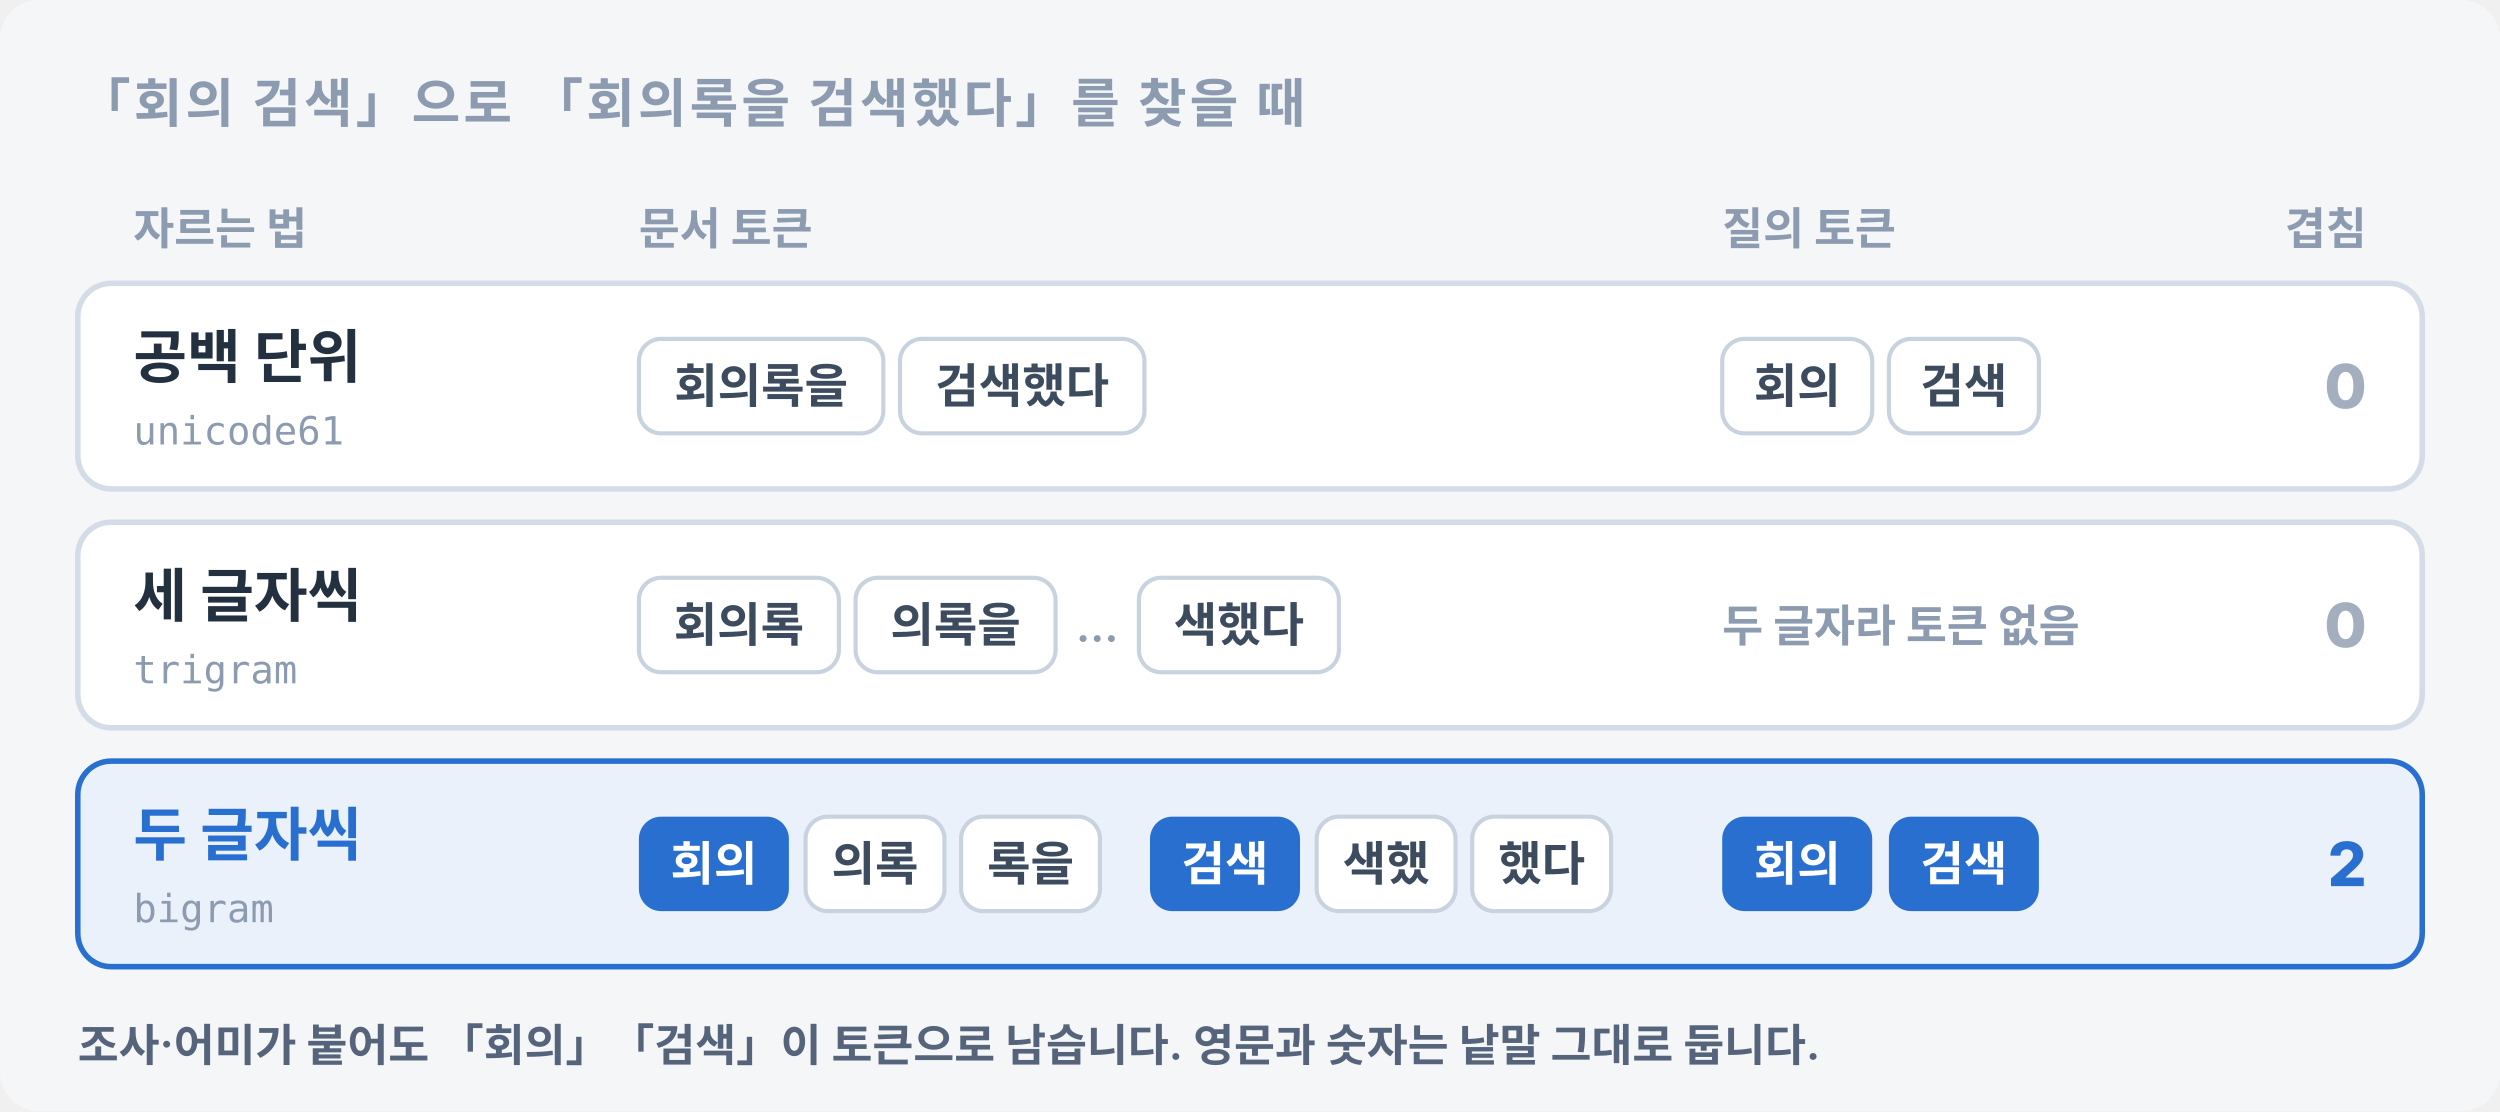
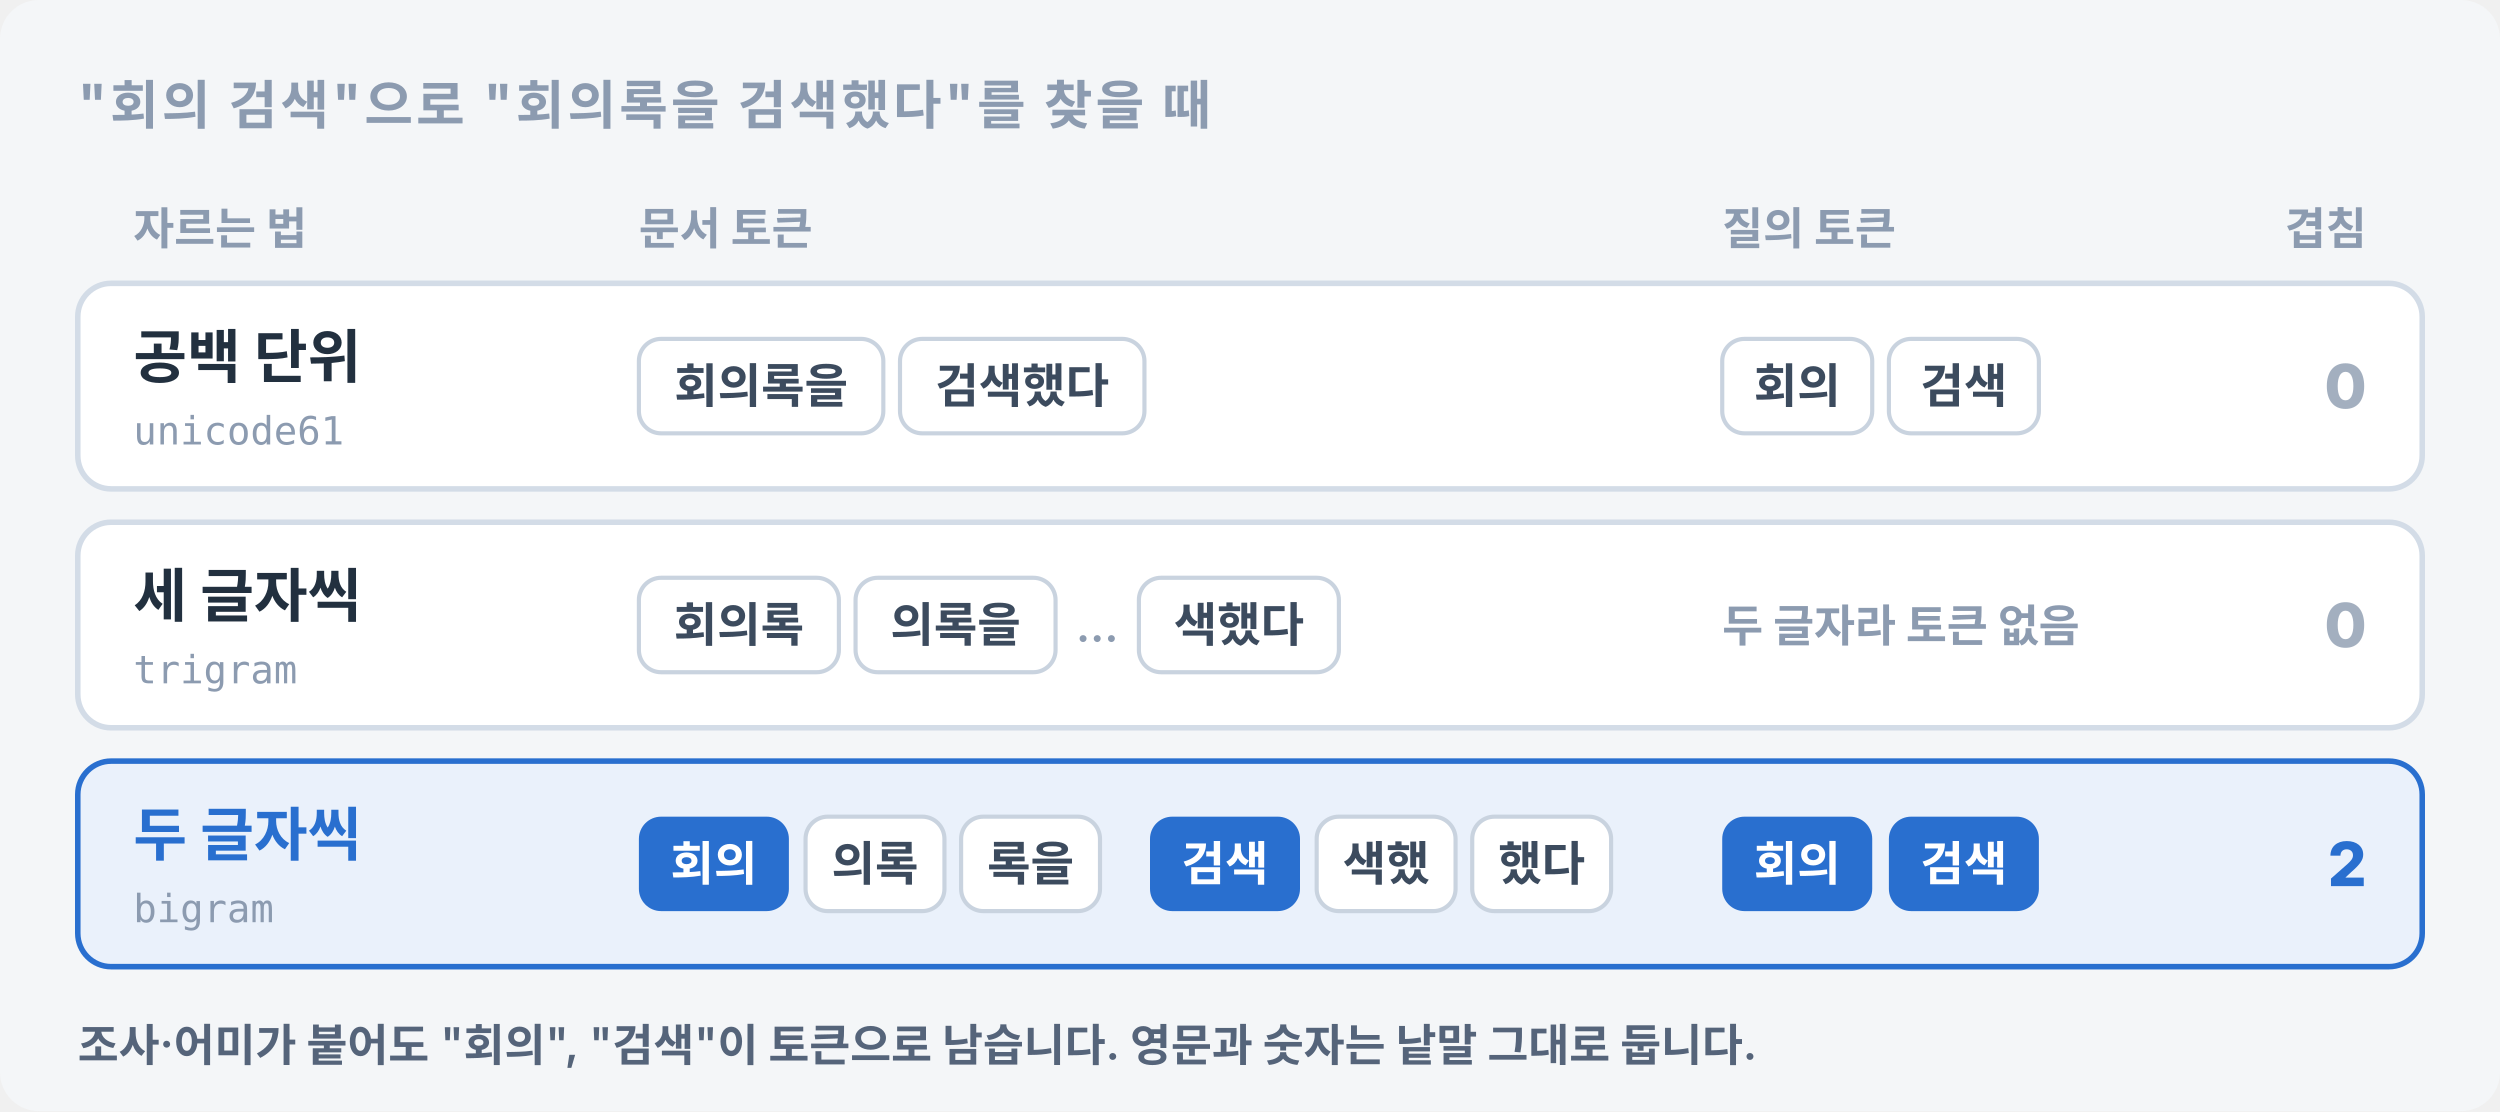
- <svg xmlns="http://www.w3.org/2000/svg" viewBox="0 0 900 400" width="900" height="400" role="img" aria-label="「회의 검색」으로 「회의록을 검색했다」를 찾을 때 세 가지 자르는 법. 공백 단위는 겹치는 토큰이 없고, 세 글자씩은 두 글자 질의에서 토큰이 나오지 않으며, 두 글자씩은 회의와 검색 두 토큰이 겹친다.">
+ <svg xmlns="http://www.w3.org/2000/svg" viewBox="0 0 900 400" width="900" height="400" role="img" aria-label="&quot;회의 검색&quot;으로 &quot;회의록을 검색했다&quot;를 찾을 때 세 가지 자르는 법. 공백 단위는 겹치는 토큰이 없고, 세 글자씩은 두 글자 질의에서 토큰이 나오지 않으며, 두 글자씩은 회의와 검색 두 토큰이 겹친다.">
  <defs>
    <style>
      .t  { font-family: Pretendard, -apple-system, "Apple SD Gothic Neo", "Malgun Gothic", "Noto Sans KR", sans-serif; }
      .hd { font-size: 19px; font-weight: 700; fill: #8C9BB0; letter-spacing: .06em; }
      .ch { font-size: 16px; font-weight: 700; fill: #8C9BB0; }
      .rn { font-size: 21px; font-weight: 700; fill: #22303F; }
      .rp { font-size: 21px; font-weight: 700; fill: #296FCF; }
      .rs { font-family: ui-monospace, Menlo, monospace; font-size: 14px; fill: #8C9BB0; }
      .tk { font-size: 17px; font-weight: 700; fill: #3C4B5E; }
      .tw { font-size: 17px; font-weight: 700; fill: #FFFFFF; }
      .no { font-size: 16px; font-weight: 600; fill: #8C9BB0; }
      .r0 { font-size: 22px; font-weight: 800; fill: #A3AFBF; }
      .r2 { font-size: 22px; font-weight: 800; fill: #296FCF; }
      .ft { font-size: 16px; font-weight: 600; fill: #55647A; }
    </style>
  </defs>
  <rect width="900" height="400" rx="14" fill="#F4F6F8" />
-   <text class="t hd" x="28" y="44">「회의 검색」으로 「회의록을 검색했다」를 찾을 때</text>
+   <text class="t hd" x="28" y="44">"회의 검색"으로 "회의록을 검색했다"를 찾을 때</text>
  <text class="t ch" x="48" y="88">자르는 법</text>
  <text class="t ch" x="230" y="88">문서 토큰</text>
  <text class="t ch" x="620" y="88">질의 토큰</text>
  <text class="t ch" x="852" y="88" text-anchor="end">겹침</text>
  <rect x="28" y="102" width="844" height="74" rx="12" fill="#FFFFFF" stroke="#D3DCE7" stroke-width="2" />
  <text class="t rn" x="48" y="136">공백 단위</text>
  <text class="rs" x="48" y="160">unicode61</text>
  <g fill="#FFFFFF" stroke="#C9D3DF" stroke-width="1.5">
    <rect x="230" y="122" width="88" height="34" rx="8" />
    <rect x="324" y="122" width="88" height="34" rx="8" />
    <rect x="620" y="122" width="54" height="34" rx="8" />
    <rect x="680" y="122" width="54" height="34" rx="8" />
  </g>
  <text class="t tk" x="274" y="145" text-anchor="middle">회의록을</text>
  <text class="t tk" x="368" y="145" text-anchor="middle">검색했다</text>
  <text class="t tk" x="647" y="145" text-anchor="middle">회의</text>
  <text class="t tk" x="707" y="145" text-anchor="middle">검색</text>
  <text class="t r0" x="852" y="147" text-anchor="end">0</text>
  <rect x="28" y="188" width="844" height="74" rx="12" fill="#FFFFFF" stroke="#D3DCE7" stroke-width="2" />
  <text class="t rn" x="48" y="222">세 글자씩</text>
  <text class="rs" x="48" y="246">trigram</text>
  <g fill="#FFFFFF" stroke="#C9D3DF" stroke-width="1.5">
    <rect x="230" y="208" width="72" height="34" rx="8" />
    <rect x="308" y="208" width="72" height="34" rx="8" />
    <rect x="410" y="208" width="72" height="34" rx="8" />
  </g>
  <text class="t tk" x="266" y="231" text-anchor="middle">회의록</text>
  <text class="t tk" x="344" y="231" text-anchor="middle">의록을</text>
  <text class="t no" x="395" y="231" text-anchor="middle">…</text>
  <text class="t tk" x="446" y="231" text-anchor="middle">색했다</text>
  <text class="t no" x="620" y="231">두 글자라 토큰 없음</text>
  <text class="t r0" x="852" y="233" text-anchor="end">0</text>
  <rect x="28" y="274" width="844" height="74" rx="12" fill="#EAF1FB" stroke="#296FCF" stroke-width="2" />
  <text class="t rp" x="48" y="308">두 글자씩</text>
  <text class="rs" x="48" y="332">bigram</text>
  <g fill="#FFFFFF" stroke="#C9D3DF" stroke-width="1.5">
    <rect x="290" y="294" width="50" height="34" rx="8" />
    <rect x="346" y="294" width="50" height="34" rx="8" />
    <rect x="474" y="294" width="50" height="34" rx="8" />
    <rect x="530" y="294" width="50" height="34" rx="8" />
  </g>
  <g fill="#296FCF">
    <rect x="230" y="294" width="54" height="34" rx="8" />
    <rect x="414" y="294" width="54" height="34" rx="8" />
    <rect x="620" y="294" width="54" height="34" rx="8" />
    <rect x="680" y="294" width="54" height="34" rx="8" />
  </g>
  <text class="t tw" x="257" y="317" text-anchor="middle">회의</text>
  <text class="t tk" x="315" y="317" text-anchor="middle">의록</text>
  <text class="t tk" x="371" y="317" text-anchor="middle">록을</text>
  <text class="t tw" x="441" y="317" text-anchor="middle">검색</text>
  <text class="t tk" x="499" y="317" text-anchor="middle">색했</text>
  <text class="t tk" x="555" y="317" text-anchor="middle">했다</text>
  <text class="t tw" x="647" y="317" text-anchor="middle">회의</text>
  <text class="t tw" x="707" y="317" text-anchor="middle">검색</text>
  <text class="t r2" x="852" y="319" text-anchor="end">2</text>
-   <text class="t ft" x="28" y="382">조사·어미가 붙어도 「회의」「검색」이 토큰으로 남습니다. 영문과 숫자는 낱말 그대로 둡니다.</text>
+   <text class="t ft" x="28" y="382">조사·어미가 붙어도 "회의", "검색"이 토큰으로 남습니다. 영문과 숫자는 낱말 그대로 둡니다.</text>
</svg>
